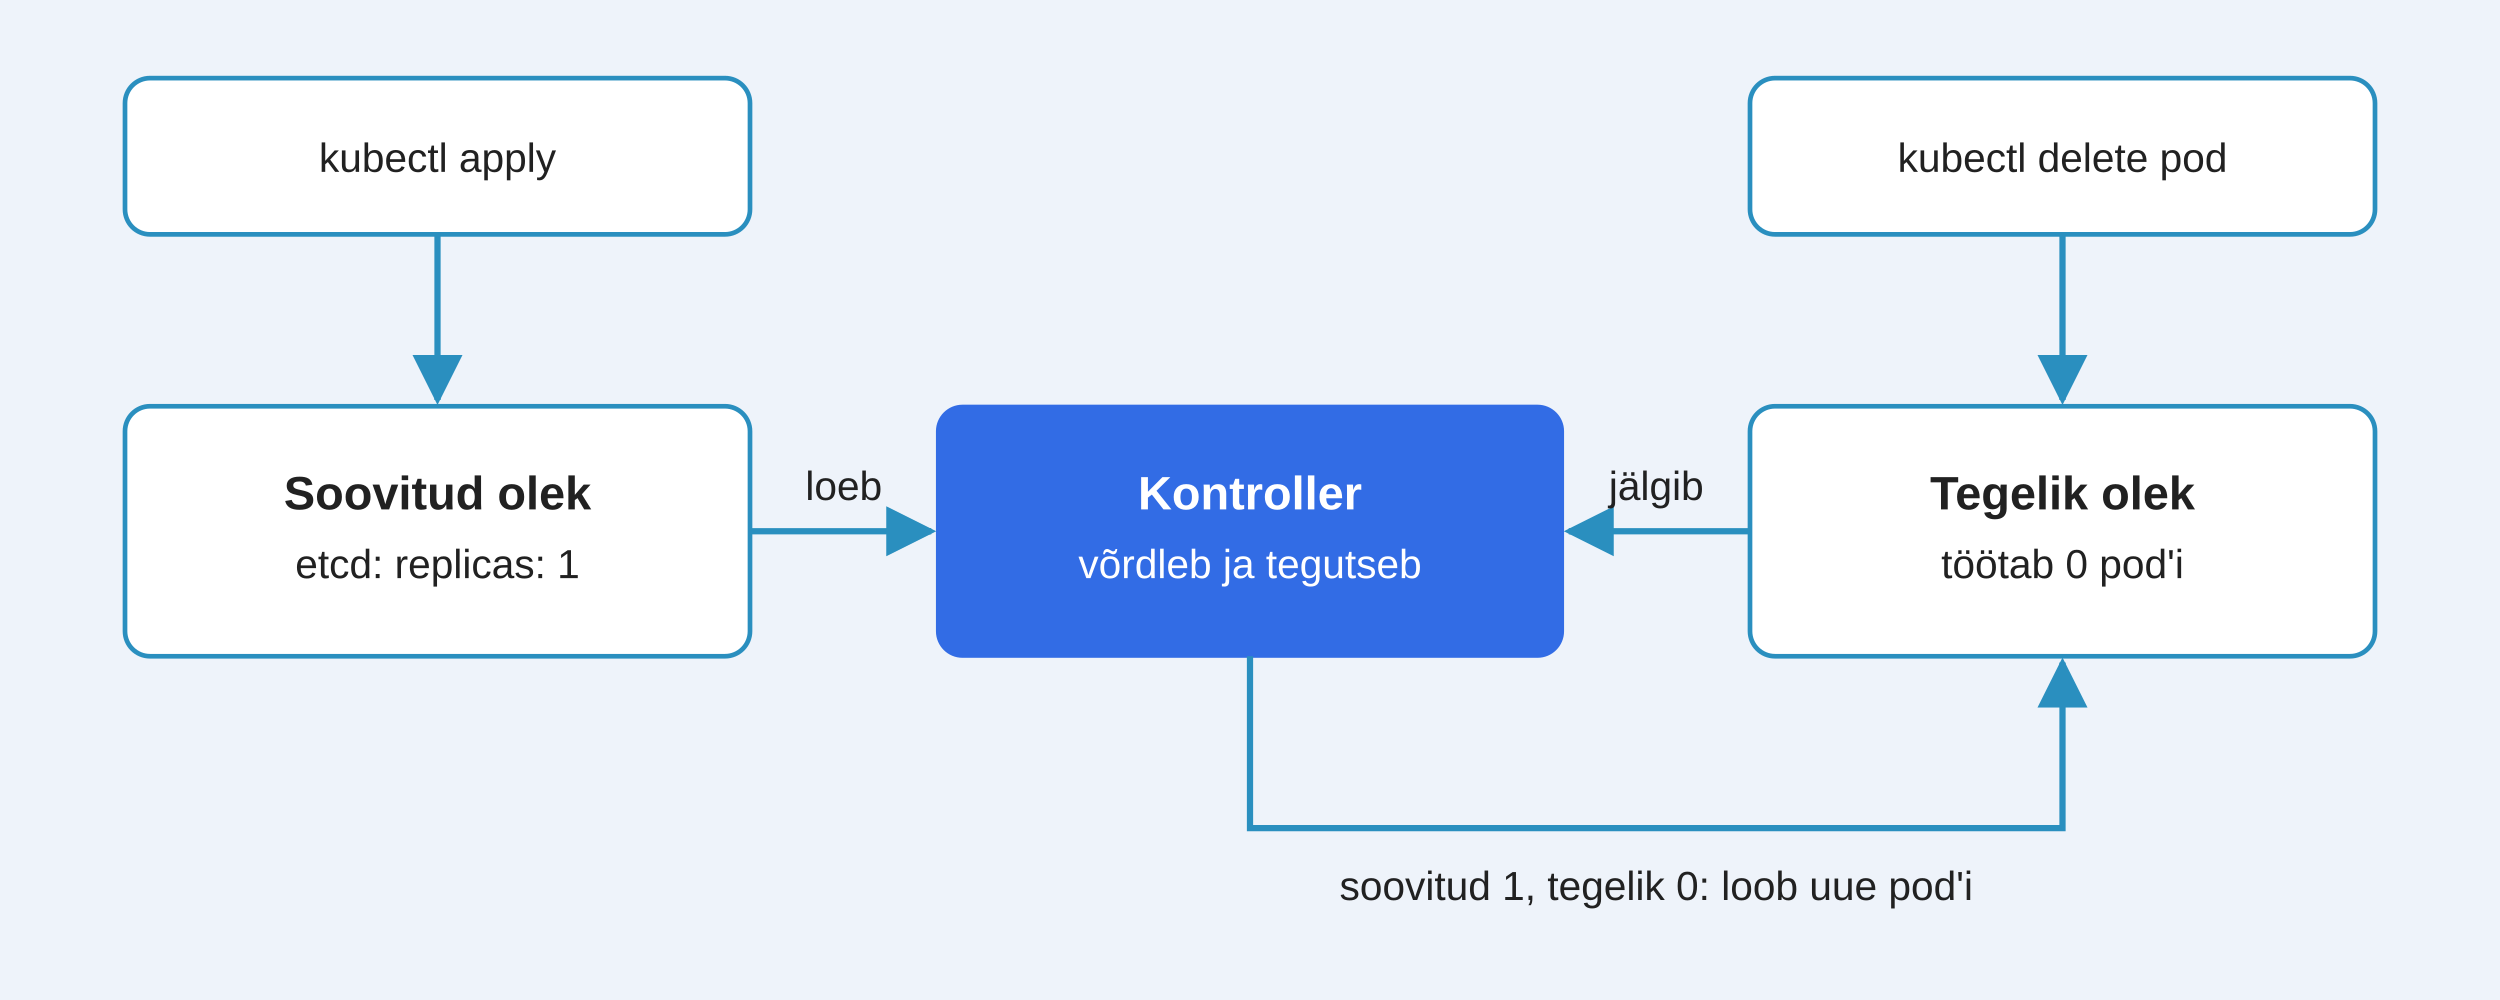
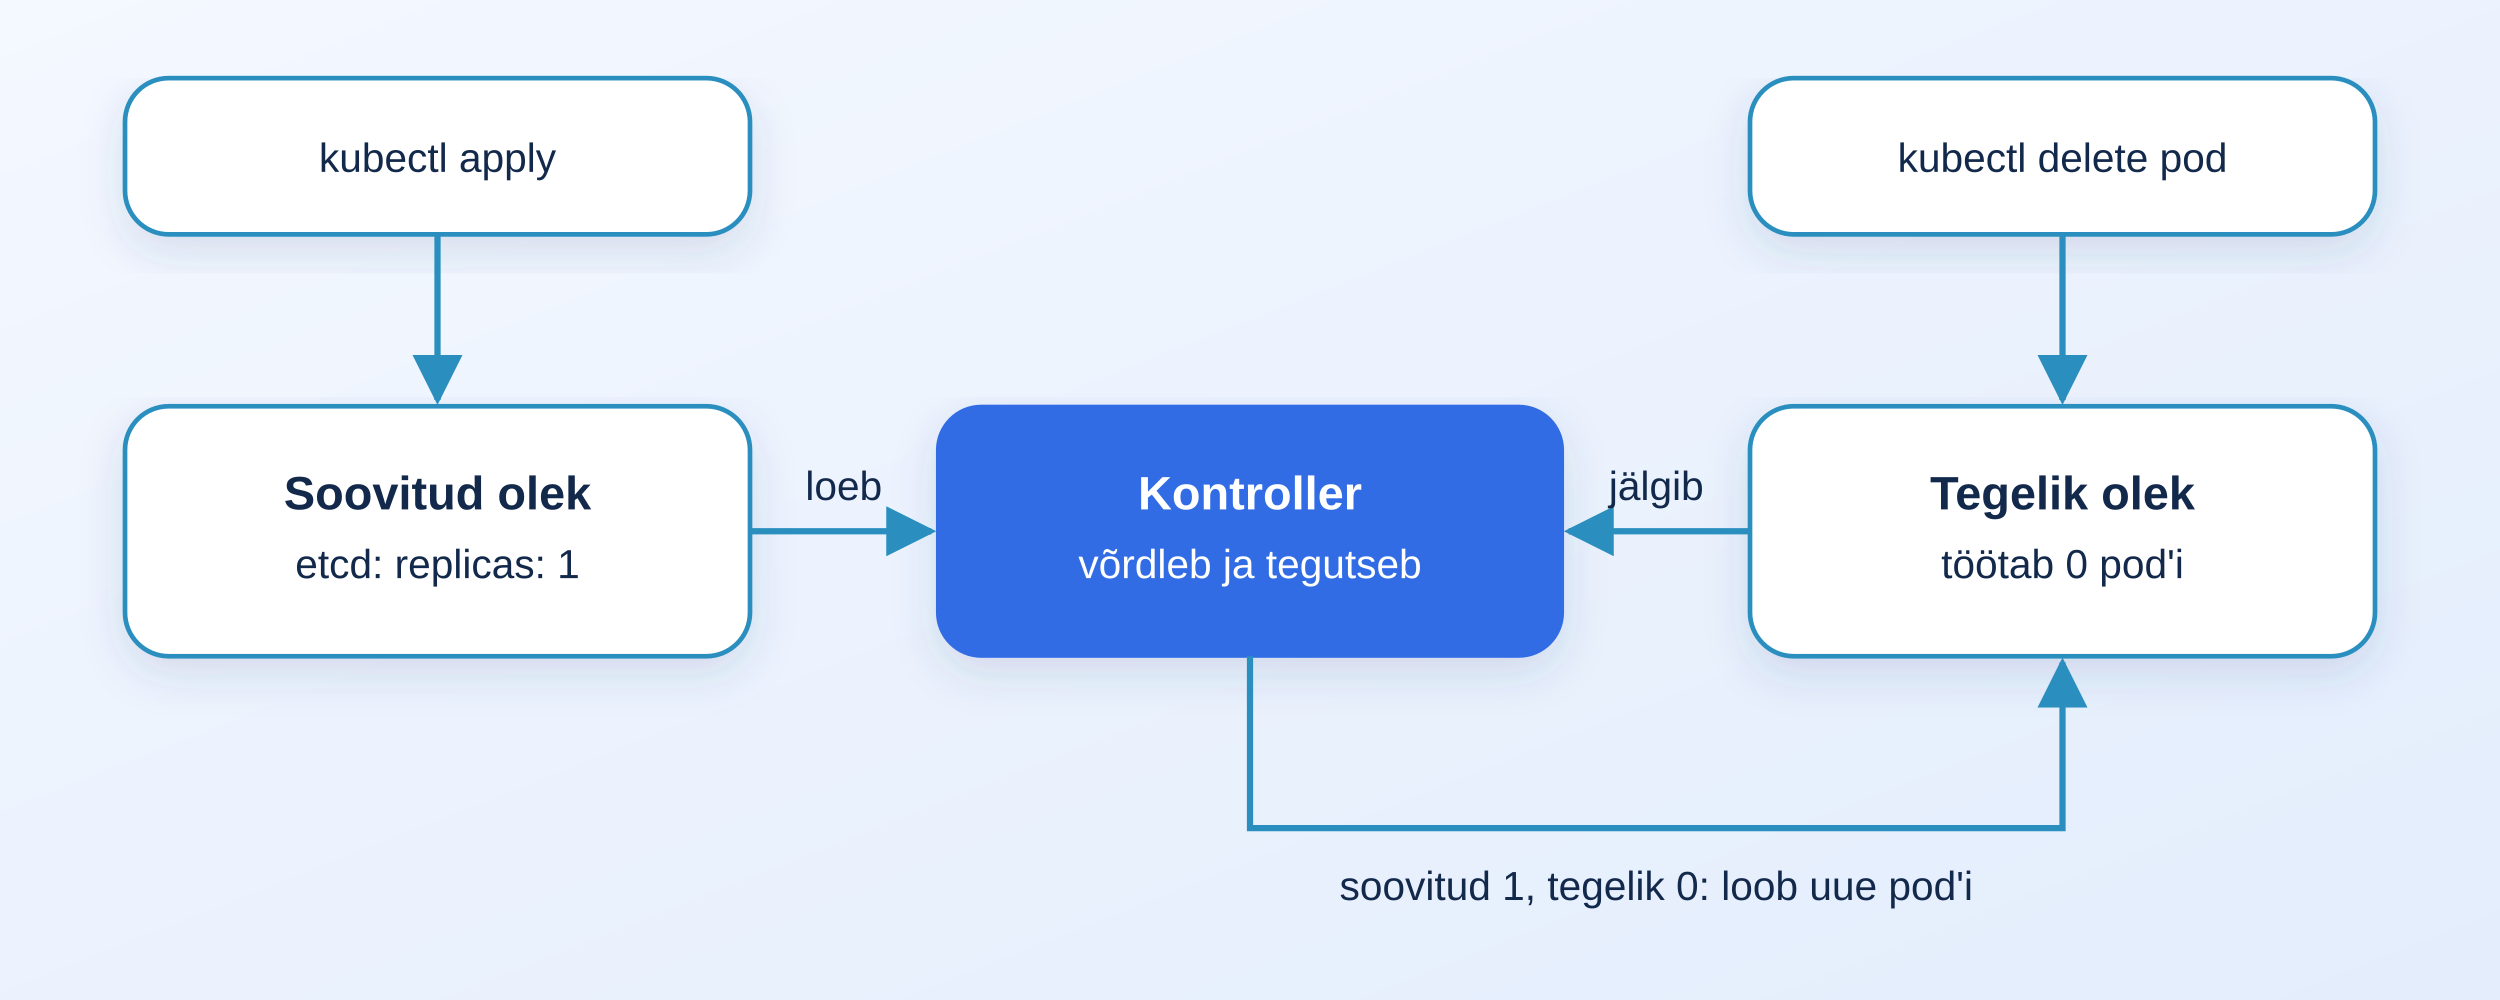
<svg xmlns="http://www.w3.org/2000/svg" viewBox="0 0 800 320" width="800">
+   <defs>
+     <linearGradient id="ubg" x1="0" y1="0" x2="1" y2="1">
+       <stop offset="0" stop-color="#F4F8FF" />
+       <stop offset="1" stop-color="#E3EDFC" />
+     </linearGradient>
+     <filter id="ush" x="-10%" y="-10%" width="120%" height="135%">
+       <feDropShadow dx="0" dy="5" stdDeviation="7" flood-color="#2A4A80" flood-opacity="0.14" />
+     </filter>
+   </defs>
  <defs>
    <marker id="a" viewBox="0 0 10 10" refX="9" refY="5" markerWidth="8" markerHeight="8" orient="auto-start-reverse">
      <path d="M0,0 L10,5 L0,10 z" fill="#2A8FBF" />
    </marker>
  </defs>
-   <style>text{font-family:Segoe UI, Arial, sans-serif;fill:#212121;text-anchor:middle}.t{font-size:15px;font-weight:600}.s{font-size:13px}.w{fill:#ffffff}.l{text-anchor:start}.ln{stroke:#2A8FBF;stroke-width:2;fill:none}.d{stroke-dasharray:6 4}.p{fill:#FFFFFF;stroke:#2A8FBF;stroke-width:1.5}.o{fill:#FFFFFF;stroke:#2A8FBF;stroke-width:1.5}.m{fill:#326CE5;stroke:#326CE5}</style>
-   <rect width="100%" height="100%" fill="#EEF3FA" />
-   <rect class="o" x="40" y="25" width="200" height="50" rx="8" />
+   <style>text{font-family:'Segoe UI',Arial,sans-serif;fill:#13294B;text-anchor:middle}.t{font-size:15px;font-weight:600}.s{font-size:13px}.w{fill:#ffffff}.l{text-anchor:start}.ln{stroke:#2A8FBF;stroke-width:2;fill:none}.d{stroke-dasharray:6 4}.p{fill:#FFFFFF;stroke:#2A8FBF;stroke-width:1.5}.o{fill:#FFFFFF;stroke:#2A8FBF;stroke-width:1.5}.m{fill:#326CE5;stroke:#326CE5}</style>
+   <rect width="100%" height="100%" fill="url(#ubg)" />
+   <rect filter="url(#ush)" class="o" x="40" y="25" width="200" height="50" rx="14" />
  <text class="s" x="140" y="55">kubectl apply</text>
-   <rect class="o" x="560" y="25" width="200" height="50" rx="8" />
+   <rect filter="url(#ush)" class="o" x="560" y="25" width="200" height="50" rx="14" />
  <text class="s" x="660" y="55">kubectl delete pod</text>
-   <rect class="p" x="40" y="130" width="200" height="80" rx="8" />
+   <rect filter="url(#ush)" class="p" x="40" y="130" width="200" height="80" rx="14" />
  <text class="t" x="140" y="163">Soovitud olek</text>
  <text class="s" x="140" y="185">etcd: replicas: 1</text>
-   <rect class="m" x="300" y="130" width="200" height="80" rx="8" />
+   <rect filter="url(#ush)" class="m" x="300" y="130" width="200" height="80" rx="14" />
  <text class="t w" x="400" y="163">Kontroller</text>
  <text class="s w" x="400" y="185">võrdleb ja tegutseb</text>
-   <rect class="p" x="560" y="130" width="200" height="80" rx="8" />
+   <rect filter="url(#ush)" class="p" x="560" y="130" width="200" height="80" rx="14" />
  <text class="t" x="660" y="163">Tegelik olek</text>
  <text class="s" x="660" y="185">töötab 0 pod'i</text>
  <line class="ln" x1="140" y1="75" x2="140" y2="128" marker-end="url(#a)" />
  <line class="ln" x1="660" y1="75" x2="660" y2="128" marker-end="url(#a)" />
  <line class="ln" x1="240" y1="170" x2="298" y2="170" marker-end="url(#a)" />
  <text class="s" x="270" y="160">loeb</text>
  <line class="ln" x1="560" y1="170" x2="502" y2="170" marker-end="url(#a)" />
  <text class="s" x="530" y="160">jälgib</text>
  <path class="ln" d="M400,210 V265 H660 V212" marker-end="url(#a)" />
  <text class="s" x="530" y="288">soovitud 1, tegelik 0: loob uue pod'i</text>
</svg>
